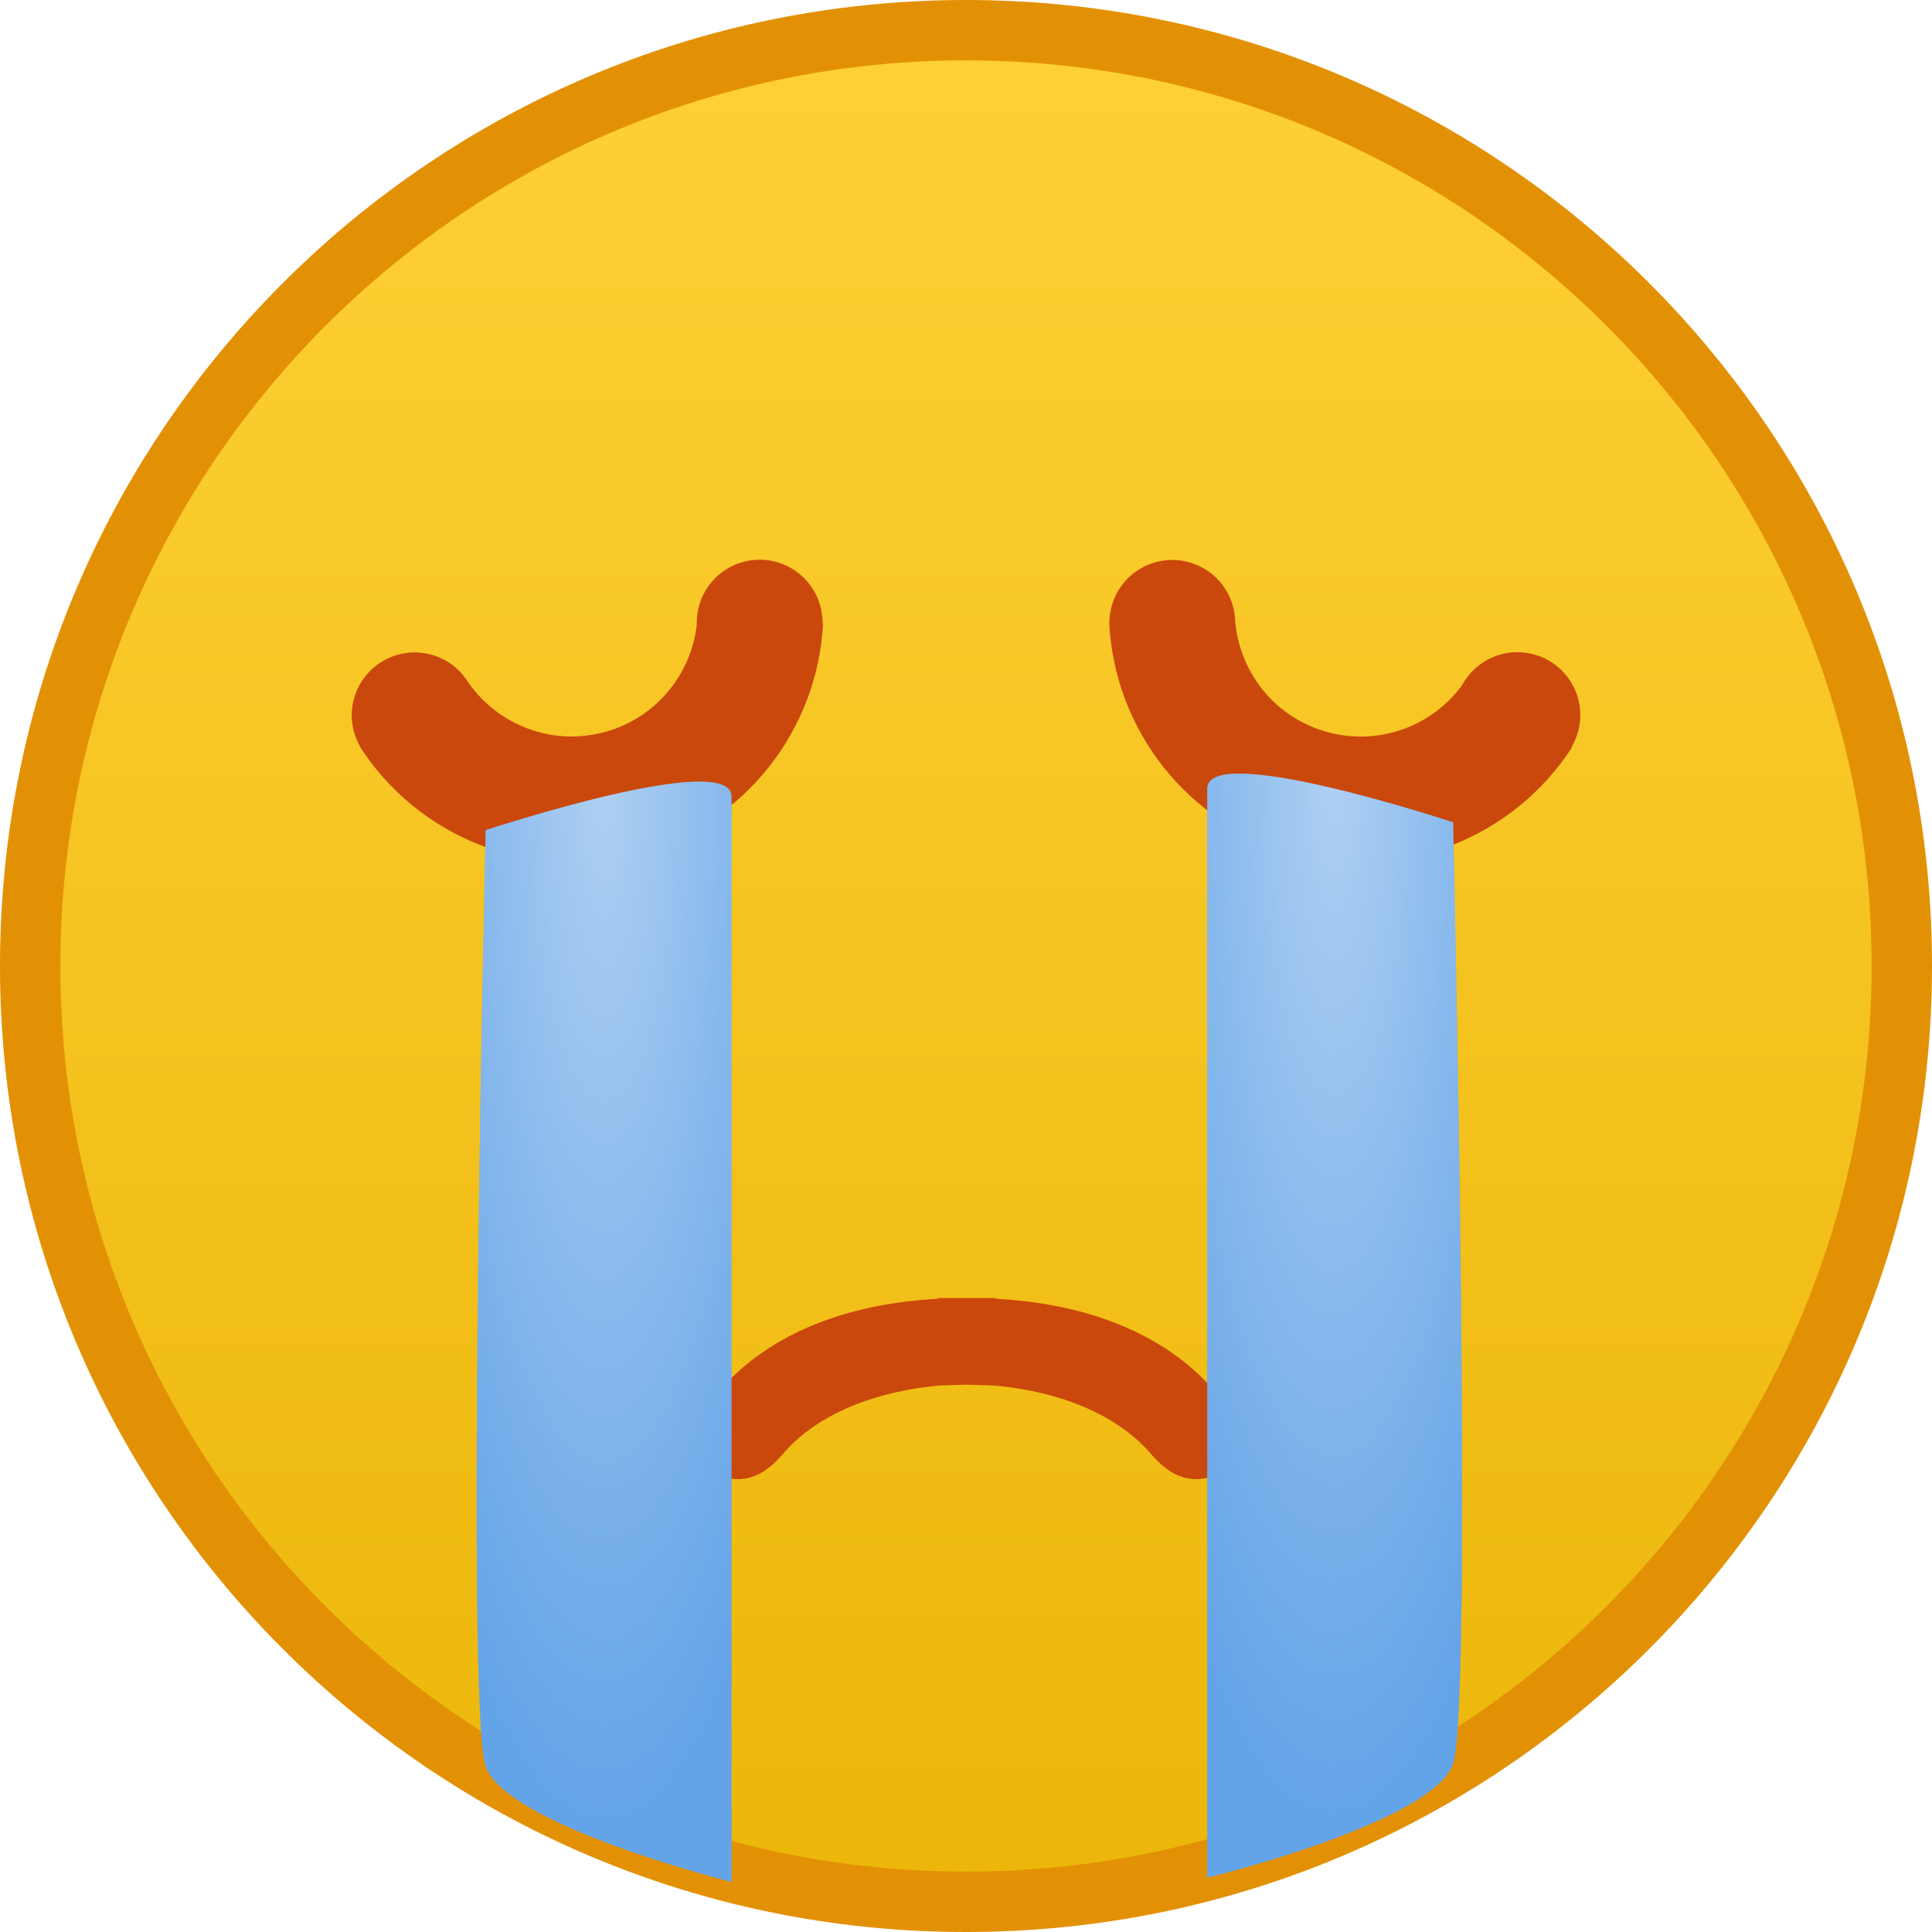
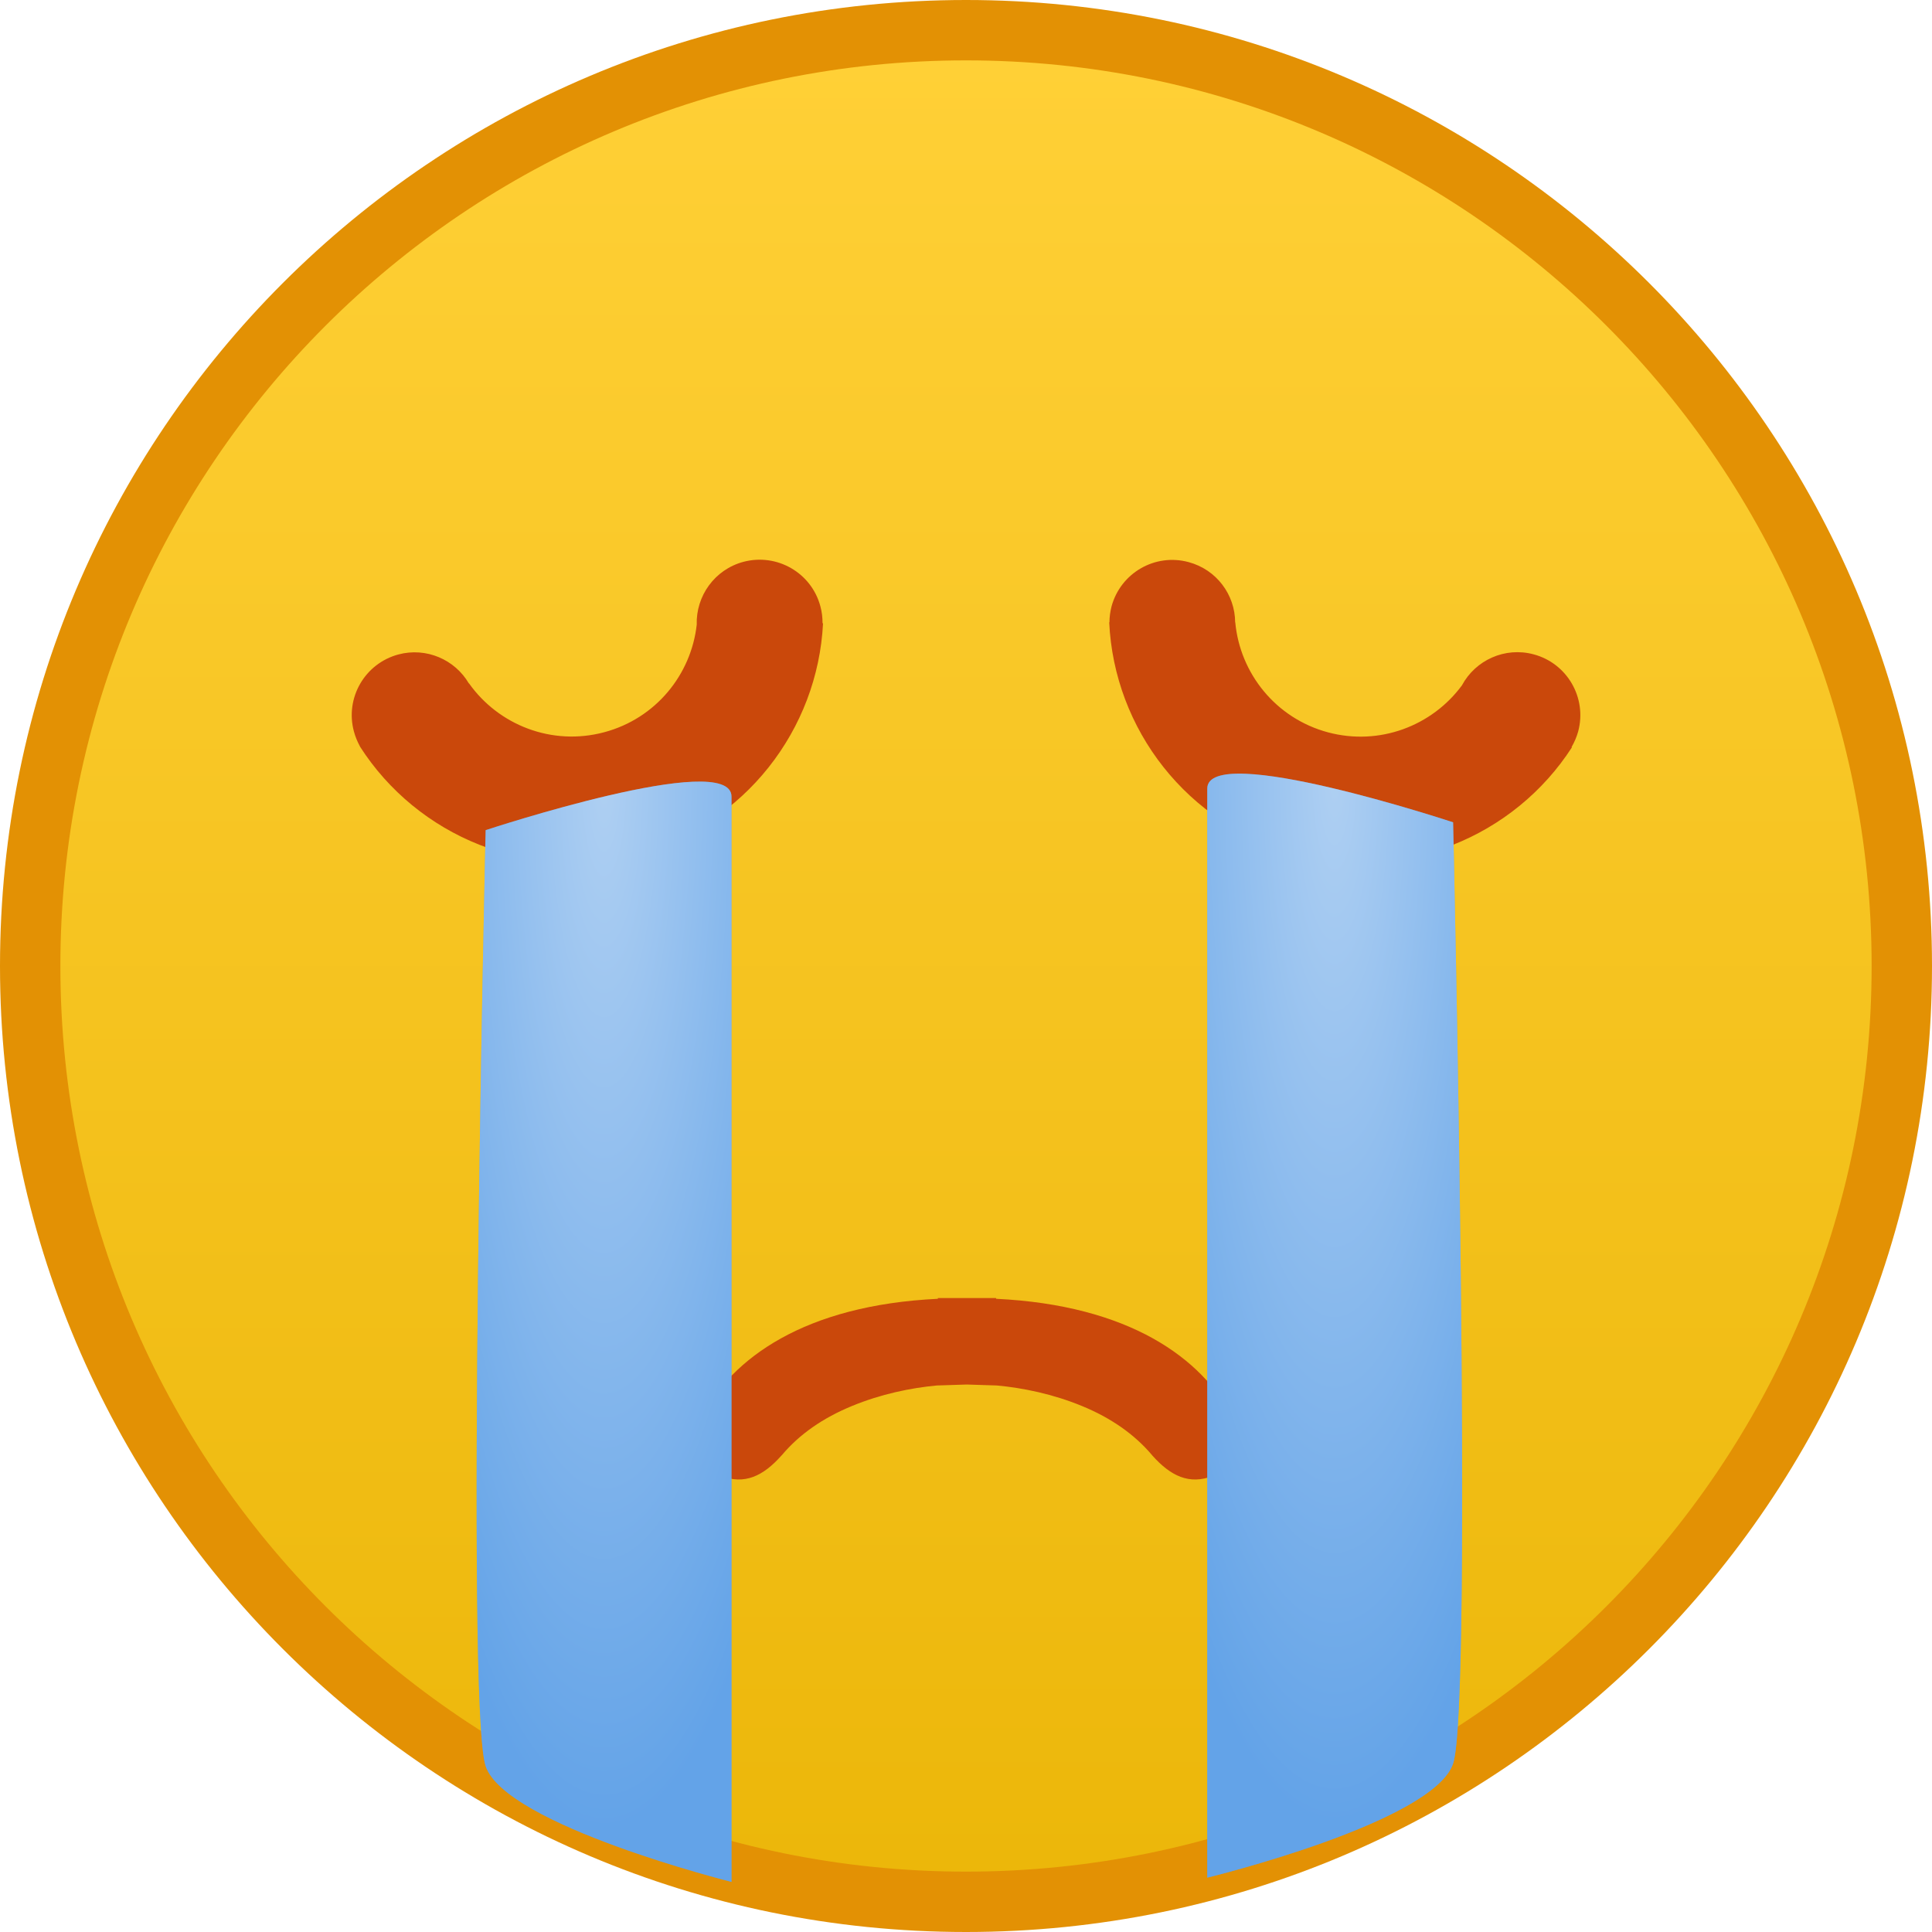
<svg xmlns="http://www.w3.org/2000/svg" xmlns:xlink="http://www.w3.org/1999/xlink" width="16px" height="16px" viewBox="0 0 16 16" version="1.1">
  <defs>
    <linearGradient x1="50%" y1="0%" x2="50%" y2="100%" id="linearGradient-1">
      <stop stop-color="#FFD036" offset="0%" />
      <stop stop-color="#ECB70A" offset="100%" />
    </linearGradient>
    <radialGradient cx="50%" cy="0%" fx="50%" fy="0%" r="95.234%" id="radialGradient-2">
      <stop stop-color="#FFFFFF" stop-opacity="0.5" offset="0%" />
      <stop stop-color="#68A6E9" stop-opacity="0.5" offset="100%" />
    </radialGradient>
    <path d="M4.022,6.875 C4.022,6.875 3.854,14.137 4.022,14.627 C4.189,15.117 6.058,15.585 6.058,15.585 C6.058,15.585 6.058,6.992 6.058,6.597 C6.058,6.202 4.022,6.875 4.022,6.875 Z" id="path-3" />
    <path d="M12.034,6.81 C12.034,6.81 12.202,14.115 12.034,14.606 C11.866,15.096 9.998,15.55 9.998,15.55 C9.998,15.55 9.998,6.926 9.998,6.531 C9.998,6.136 12.034,6.81 12.034,6.81 Z" id="path-4" />
  </defs>
-   <g id="最终稿2" stroke="none" stroke-width="1" fill="none" fill-rule="evenodd">
-     <g id="faces" transform="translate(-42, -1)">
-       <g id="face_cry" transform="translate(42, 1)">
+   <g id="最终稿2.0" stroke="none" stroke-width="1" fill="none" fill-rule="evenodd">
+     <g id="faces" transform="translate(-42, 0)">
+       <g id="face_cry" transform="translate(42, 0)">
        <ellipse id="Oval-43-Copy-26" fill="#E39104" cx="8" cy="8" rx="8" ry="8" />
        <ellipse id="Oval-43-Copy-27" fill="url(#linearGradient-1)" cx="8" cy="8" rx="7.5" ry="7.5" />
-         <path d="M6.981,6.445 L6.985,6.444 C6.715,5.606 5.929,5 5.001,5 C4.071,5 3.283,5.61 3.015,6.452 L3.017,6.452 C3.006,6.494 3,6.538 3,6.584 C3,6.871 3.233,7.104 3.521,7.104 C3.761,7.104 3.962,6.943 4.023,6.722 L4.024,6.722 C4.171,6.325 4.553,6.042 5.001,6.042 C5.443,6.042 5.82,6.316 5.972,6.704 C6.026,6.935 6.232,7.106 6.479,7.106 C6.767,7.106 7,6.873 7,6.585 C7,6.537 6.993,6.49 6.981,6.445 Z" id="Combined-Shape-Copy-50" fill="#CA480B" transform="translate(5, 6.053135) scale(1, -1) rotate(-345) translate(-5, -6.053135) " />
-         <path d="M12.981,6.445 L12.985,6.444 C12.715,5.606 11.929,5 11.001,5 C10.071,5 9.283,5.61 9.015,6.452 L9.017,6.452 C9.006,6.494 9,6.538 9,6.584 C9,6.871 9.233,7.104 9.521,7.104 C9.761,7.104 9.962,6.943 10.023,6.722 L10.024,6.722 C10.171,6.325 10.553,6.042 11.001,6.042 C11.443,6.042 11.82,6.316 11.972,6.704 C12.026,6.935 12.232,7.106 12.479,7.106 C12.767,7.106 13,6.873 13,6.585 C13,6.537 12.993,6.49 12.981,6.445 Z" id="Combined-Shape-Copy-51" fill="#CA480B" transform="translate(11, 6.053135) scale(1, -1) rotate(-15) translate(-11, -6.053135) " />
-         <path d="M6.284,11.11 C6.205,11.022 6.139,10.979 6.06,11.01 C5.98,11.04 5.992,11.076 6.026,11.141 C6.06,11.207 6.486,12 7.999,12 C7.999,11.906 8.001,11.784 8.001,11.784 C8.001,11.784 6.884,11.822 6.284,11.11 Z M9.732,11.11 C9.811,11.022 9.876,10.979 9.955,11.01 C10.035,11.04 10.023,11.076 9.989,11.141 C9.955,11.207 9.529,12 8.017,12 C8.017,11.906 8.014,11.784 8.014,11.784 C8.014,11.784 9.131,11.822 9.732,11.11 Z" id="Combined-Shape" stroke="#CA480B" stroke-width="0.5" fill="#ED8532" transform="translate(8.007673, 11.49997) scale(1, -1) translate(-8.007673, -11.49997) " />
+         <path d="M7.758,11.474 C7.543,11.494 7.294,11.545 7.053,11.645 C6.818,11.742 6.622,11.876 6.475,12.051 L6.47,12.056 C6.321,12.223 6.167,12.299 5.97,12.223 C5.73,12.131 5.704,11.937 5.804,11.744 C6.061,11.246 6.666,10.809 7.767,10.756 L7.767,10.75 L7.999,10.75 L8.008,10.75 L8.017,10.75 L8.249,10.75 L8.249,10.756 C9.35,10.809 9.954,11.246 10.211,11.744 C10.311,11.937 10.286,12.131 10.045,12.223 C9.848,12.299 9.695,12.223 9.545,12.056 L9.541,12.051 C9.393,11.876 9.198,11.742 8.963,11.645 C8.721,11.545 8.472,11.494 8.256,11.474 C8.237,11.474 8.064,11.468 8.007,11.466 L7.758,11.474 L7.758,11.474 Z M13.015,6.187 L13.018,6.189 C12.541,6.929 11.625,7.311 10.729,7.071 C9.83,6.83 9.227,6.037 9.186,5.154 L9.188,5.154 C9.188,5.111 9.194,5.067 9.205,5.023 C9.28,4.745 9.565,4.58 9.843,4.655 C10.075,4.717 10.228,4.925 10.229,5.154 L10.23,5.154 C10.269,5.576 10.565,5.949 10.998,6.065 C11.425,6.179 11.86,6.011 12.107,5.676 C12.219,5.467 12.463,5.355 12.701,5.419 C12.979,5.493 13.144,5.779 13.07,6.057 C13.057,6.104 13.038,6.147 13.015,6.187 Z M6.812,5.162 L6.816,5.162 C6.772,6.041 6.17,6.83 5.274,7.07 C4.375,7.311 3.456,6.926 2.98,6.181 L2.981,6.181 C2.96,6.143 2.943,6.102 2.931,6.058 C2.856,5.78 3.021,5.495 3.299,5.42 C3.531,5.358 3.768,5.463 3.883,5.66 L3.884,5.659 C4.129,6.005 4.571,6.18 5.004,6.064 C5.431,5.95 5.724,5.587 5.77,5.173 C5.763,4.936 5.918,4.717 6.156,4.653 C6.434,4.579 6.72,4.743 6.794,5.021 C6.807,5.068 6.812,5.115 6.812,5.162 Z" id="Combined-Shape" fill="#CA480B" />
        <g id="Path-96-Copy-6">
          <use fill="#5EA0E6" xlink:href="#path-3" />
          <use fill="url(#radialGradient-2)" xlink:href="#path-3" />
        </g>
        <g id="Path-96-Copy-7">
          <use fill="#5EA0E6" xlink:href="#path-4" />
          <use fill="url(#radialGradient-2)" xlink:href="#path-4" />
        </g>
      </g>
    </g>
  </g>
</svg>
